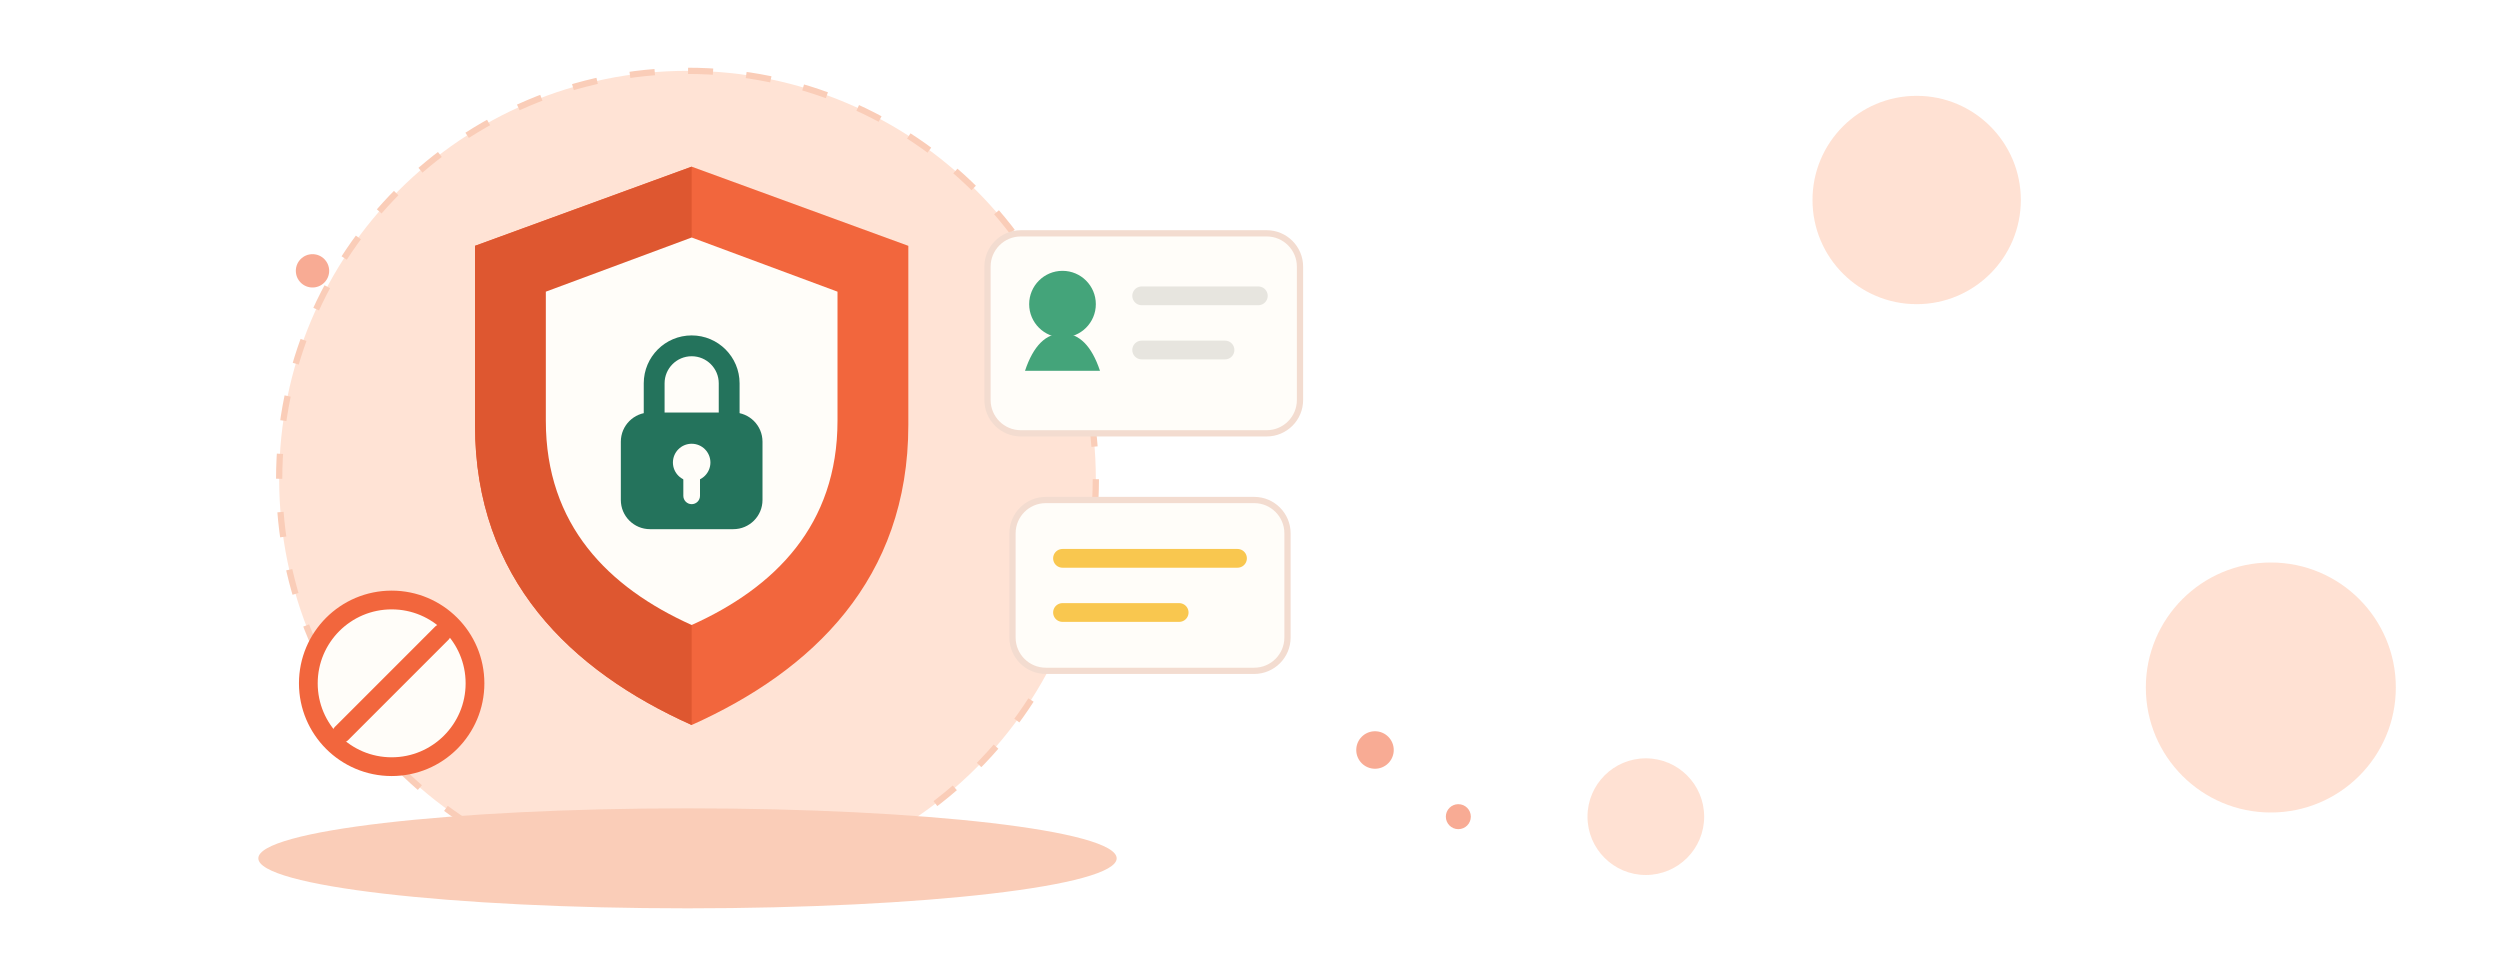
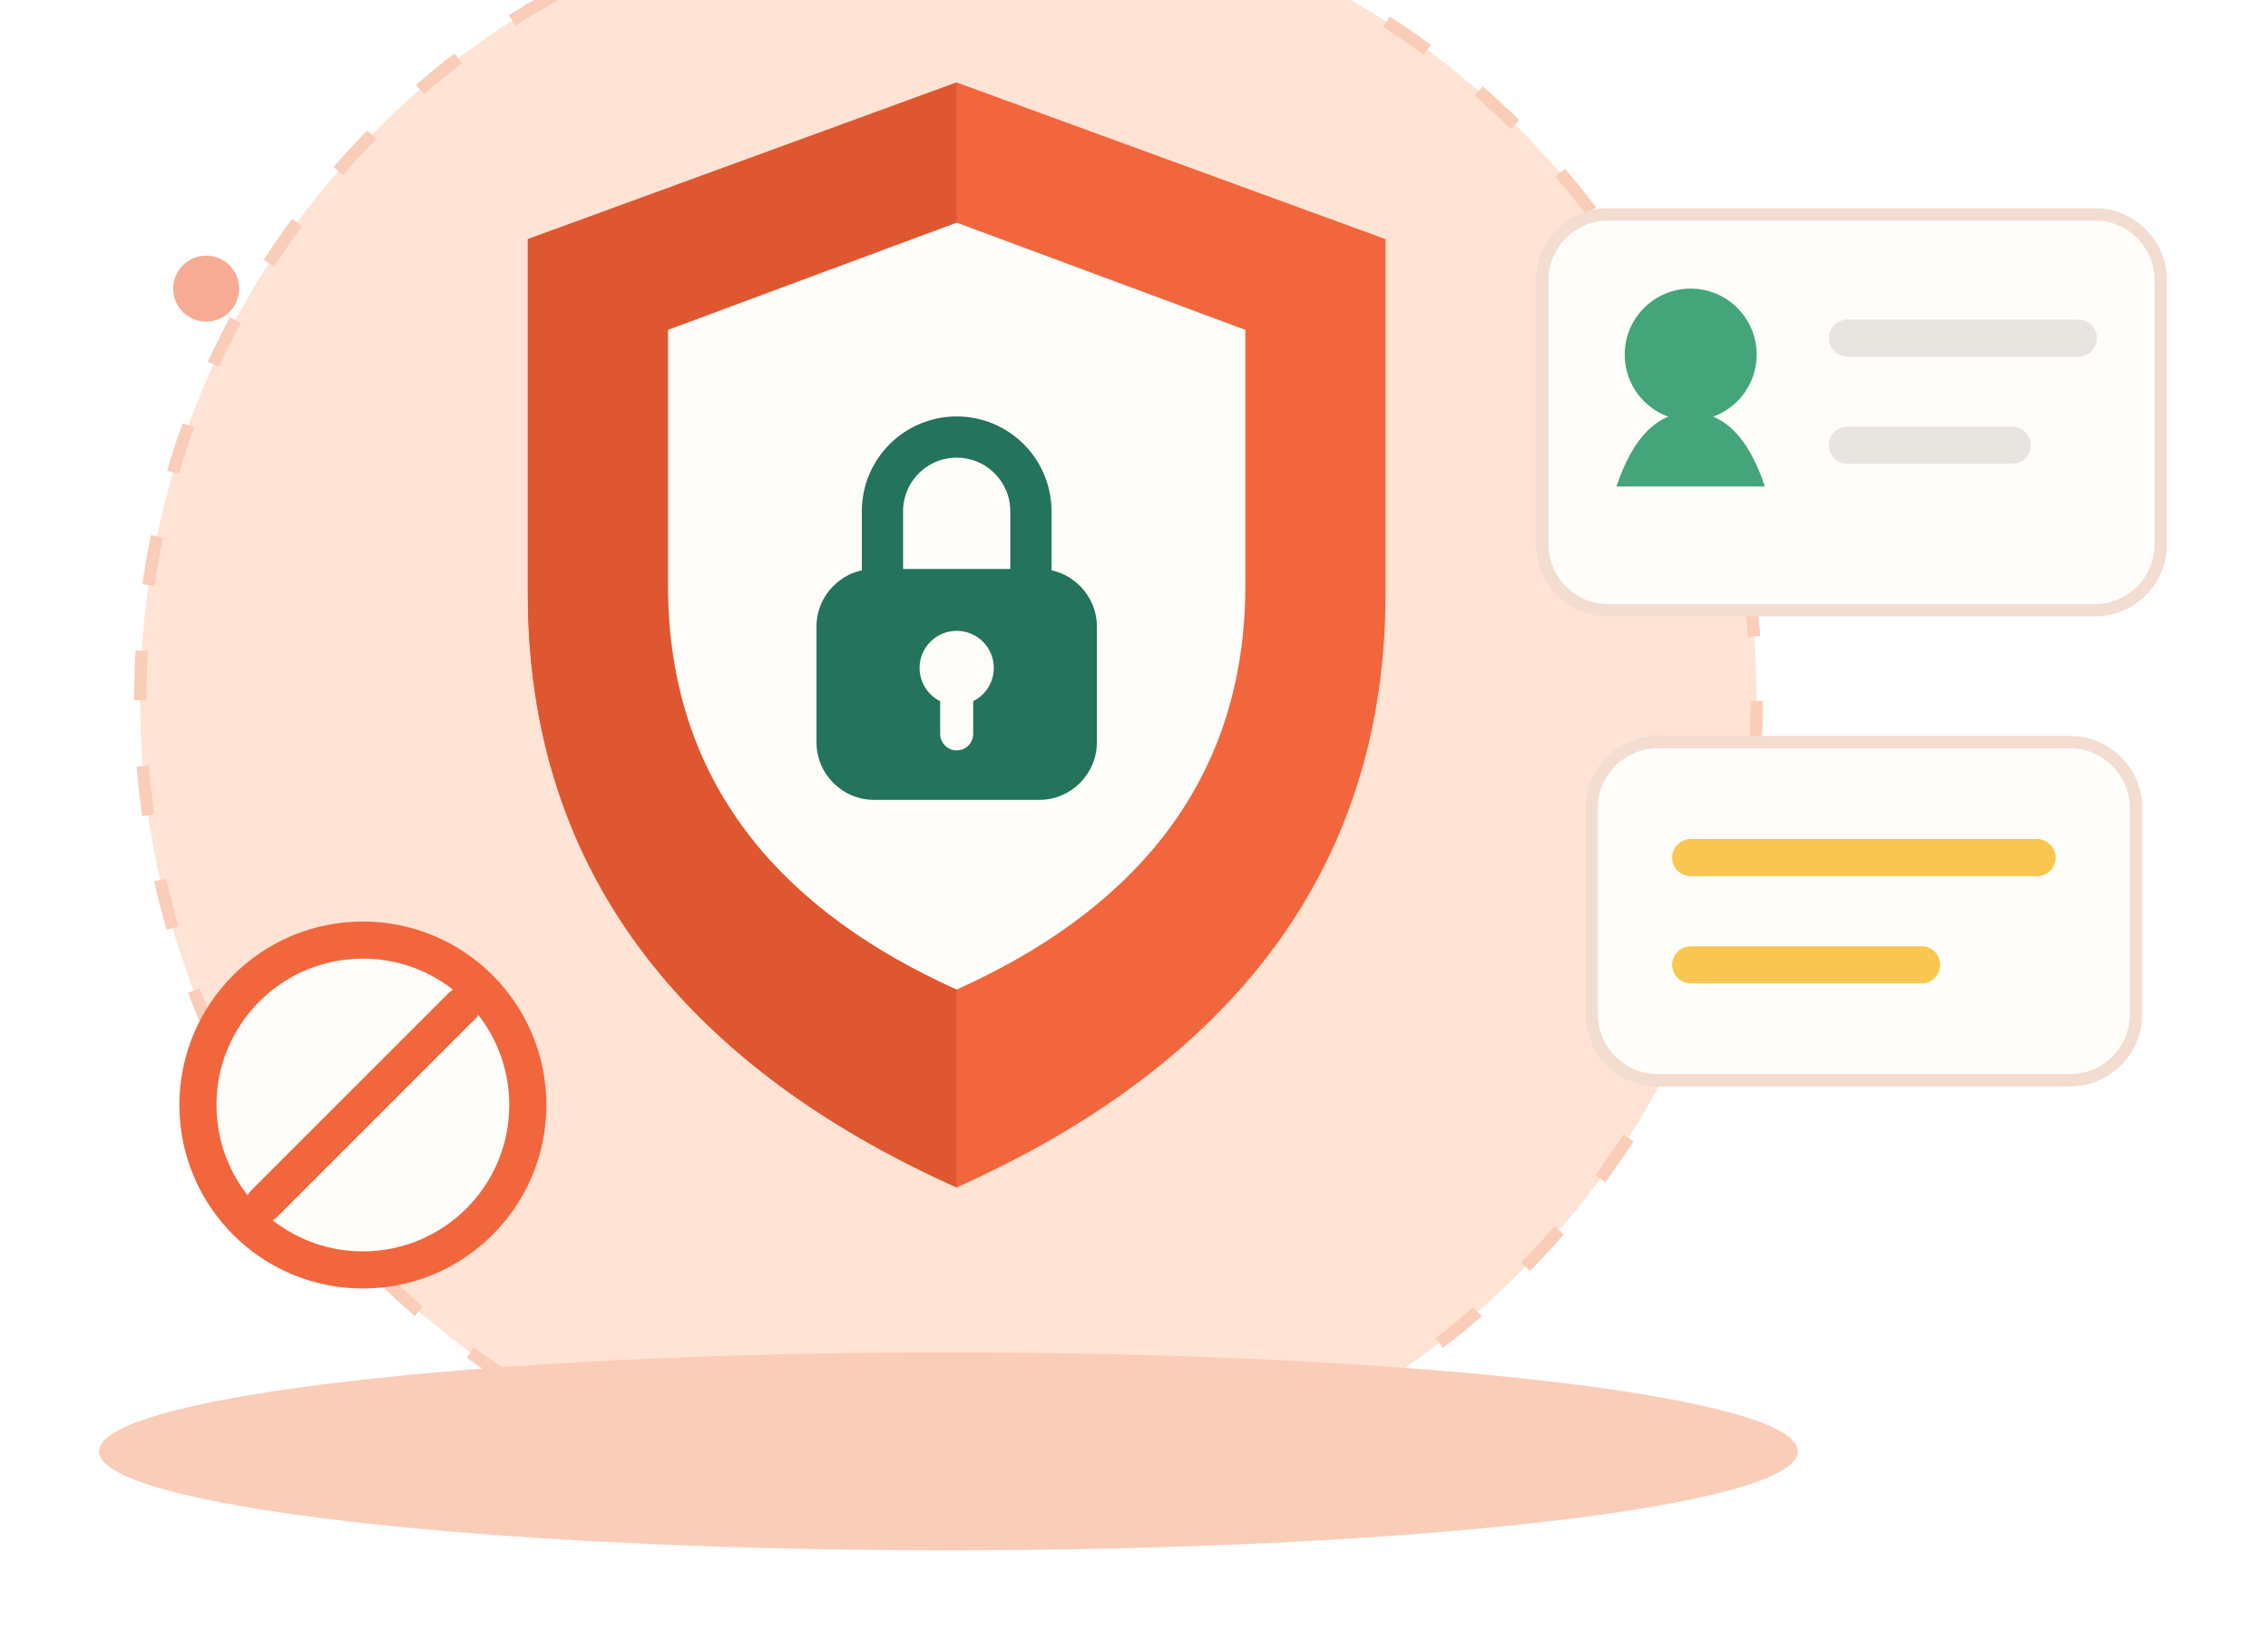
- <svg xmlns="http://www.w3.org/2000/svg" viewBox="0 0 1200 460" width="1200" height="460" role="img" aria-label="درع وقفل يحميان البيانات الشخصية">
+ <svg xmlns="http://www.w3.org/2000/svg" viewBox="100 60 550 400" role="img" aria-label="درع وقفل يحميان البيانات الشخصية">
  <circle cx="330" cy="230" r="196" fill="#FFE3D5" />
  <circle cx="330" cy="230" r="196" fill="none" stroke="#FACDB8" stroke-width="3" stroke-dasharray="12 16" />
  <g fill="#FFDCCB" opacity=".85">
    <circle cx="920" cy="96" r="50" />
    <circle cx="1090" cy="330" r="60" />
    <circle cx="790" cy="392" r="28" />
  </g>
  <ellipse cx="330" cy="412" rx="206" ry="24" fill="#FACDB8" />
  <g transform="translate(228,80)">
    <path d="M104 0l104 38v86c0 74-46 118-104 144C46 242 0 198 0 124V38z" fill="#F2663D" />
    <path d="M104 0v268C46 242 0 198 0 124V38z" fill="#DE5730" />
    <path d="M104 34l70 26v62c0 50-30 80-70 98-40-18-70-48-70-98V60z" fill="#FFFDF9" />
    <rect x="70" y="118" width="68" height="56" rx="14" fill="#24735C" />
    <path d="M86 118v-14a18 18 0 0 1 36 0v14" fill="none" stroke="#24735C" stroke-width="10" stroke-linecap="round" />
    <circle cx="104" cy="142" r="9" fill="#FFFDF9" />
    <rect x="100" y="146" width="8" height="16" rx="4" fill="#FFFDF9" />
  </g>
  <g transform="translate(474,112)">
    <rect x="0" y="0" width="150" height="96" rx="16" fill="#FFFDF9" stroke="#F3DCD0" stroke-width="3" />
    <circle cx="36" cy="34" r="16" fill="#44A47A" />
    <path d="M18 66c4-12 10-18 18-18s14 6 18 18z" fill="#44A47A" />
    <g stroke="#E7E5DF" stroke-width="9" stroke-linecap="round">
      <path d="M74 30h56" />
      <path d="M74 56h40" />
    </g>
  </g>
  <g transform="translate(486,240)">
    <rect x="0" y="0" width="132" height="82" rx="16" fill="#FFFDF9" stroke="#F3DCD0" stroke-width="3" />
    <g stroke="#F9C74F" stroke-width="9" stroke-linecap="round">
      <path d="M24 28h84" />
      <path d="M24 54h56" />
    </g>
  </g>
  <g transform="translate(146,286)">
    <circle cx="42" cy="42" r="40" fill="#FFFDF9" stroke="#F2663D" stroke-width="9" />
    <path d="M18 66L66 18" stroke="#F2663D" stroke-width="9" stroke-linecap="round" />
  </g>
  <g fill="#F2663D" opacity=".55">
    <circle cx="660" cy="360" r="9" />
    <circle cx="700" cy="392" r="6" />
    <circle cx="150" cy="130" r="8" />
  </g>
</svg>
